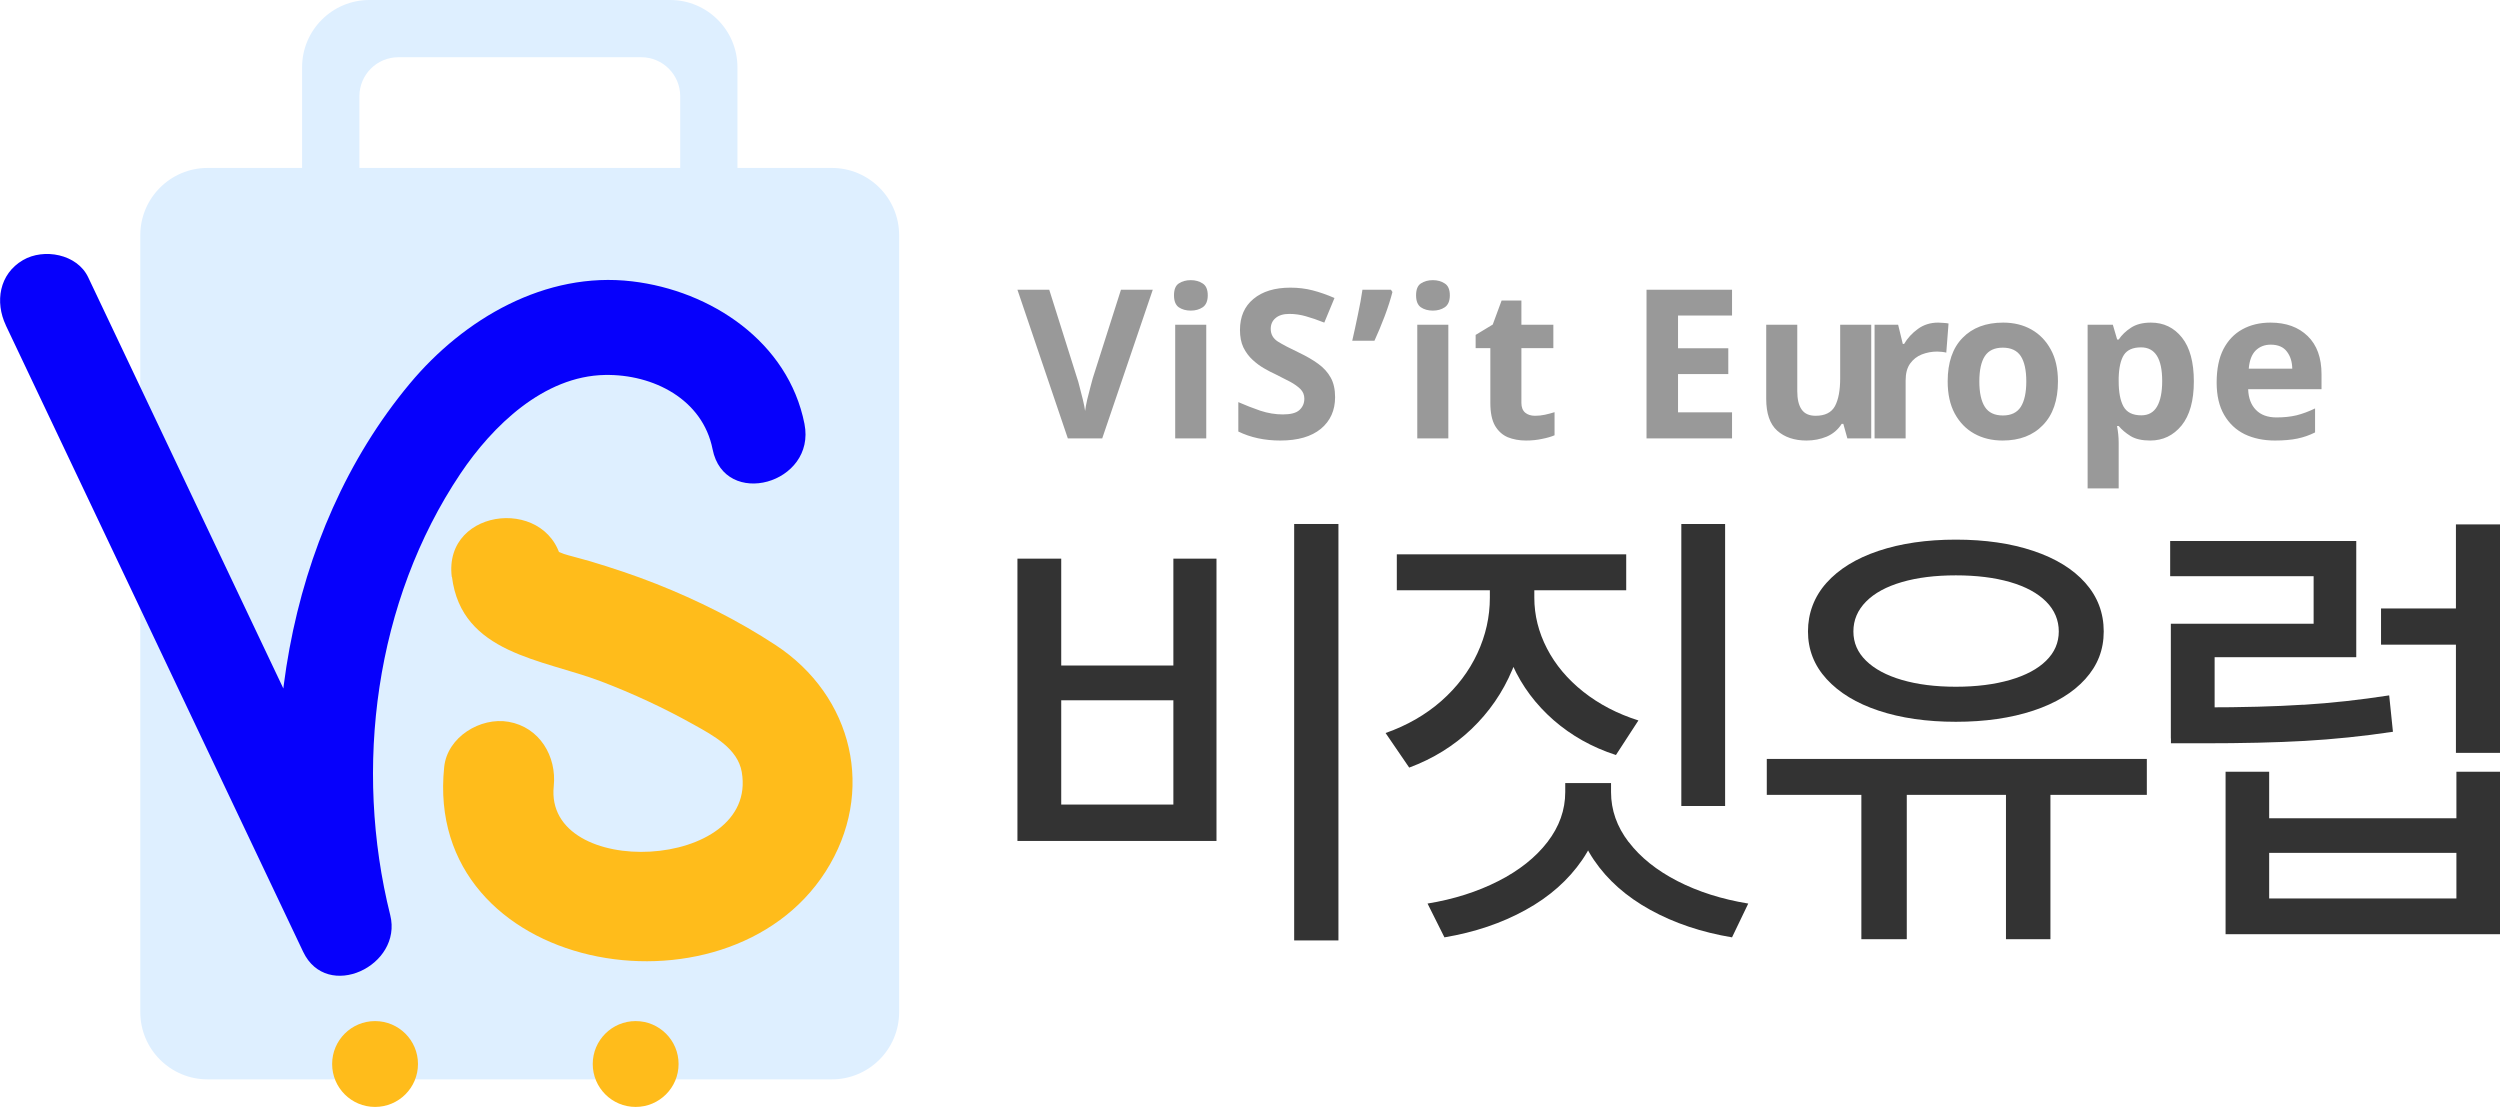
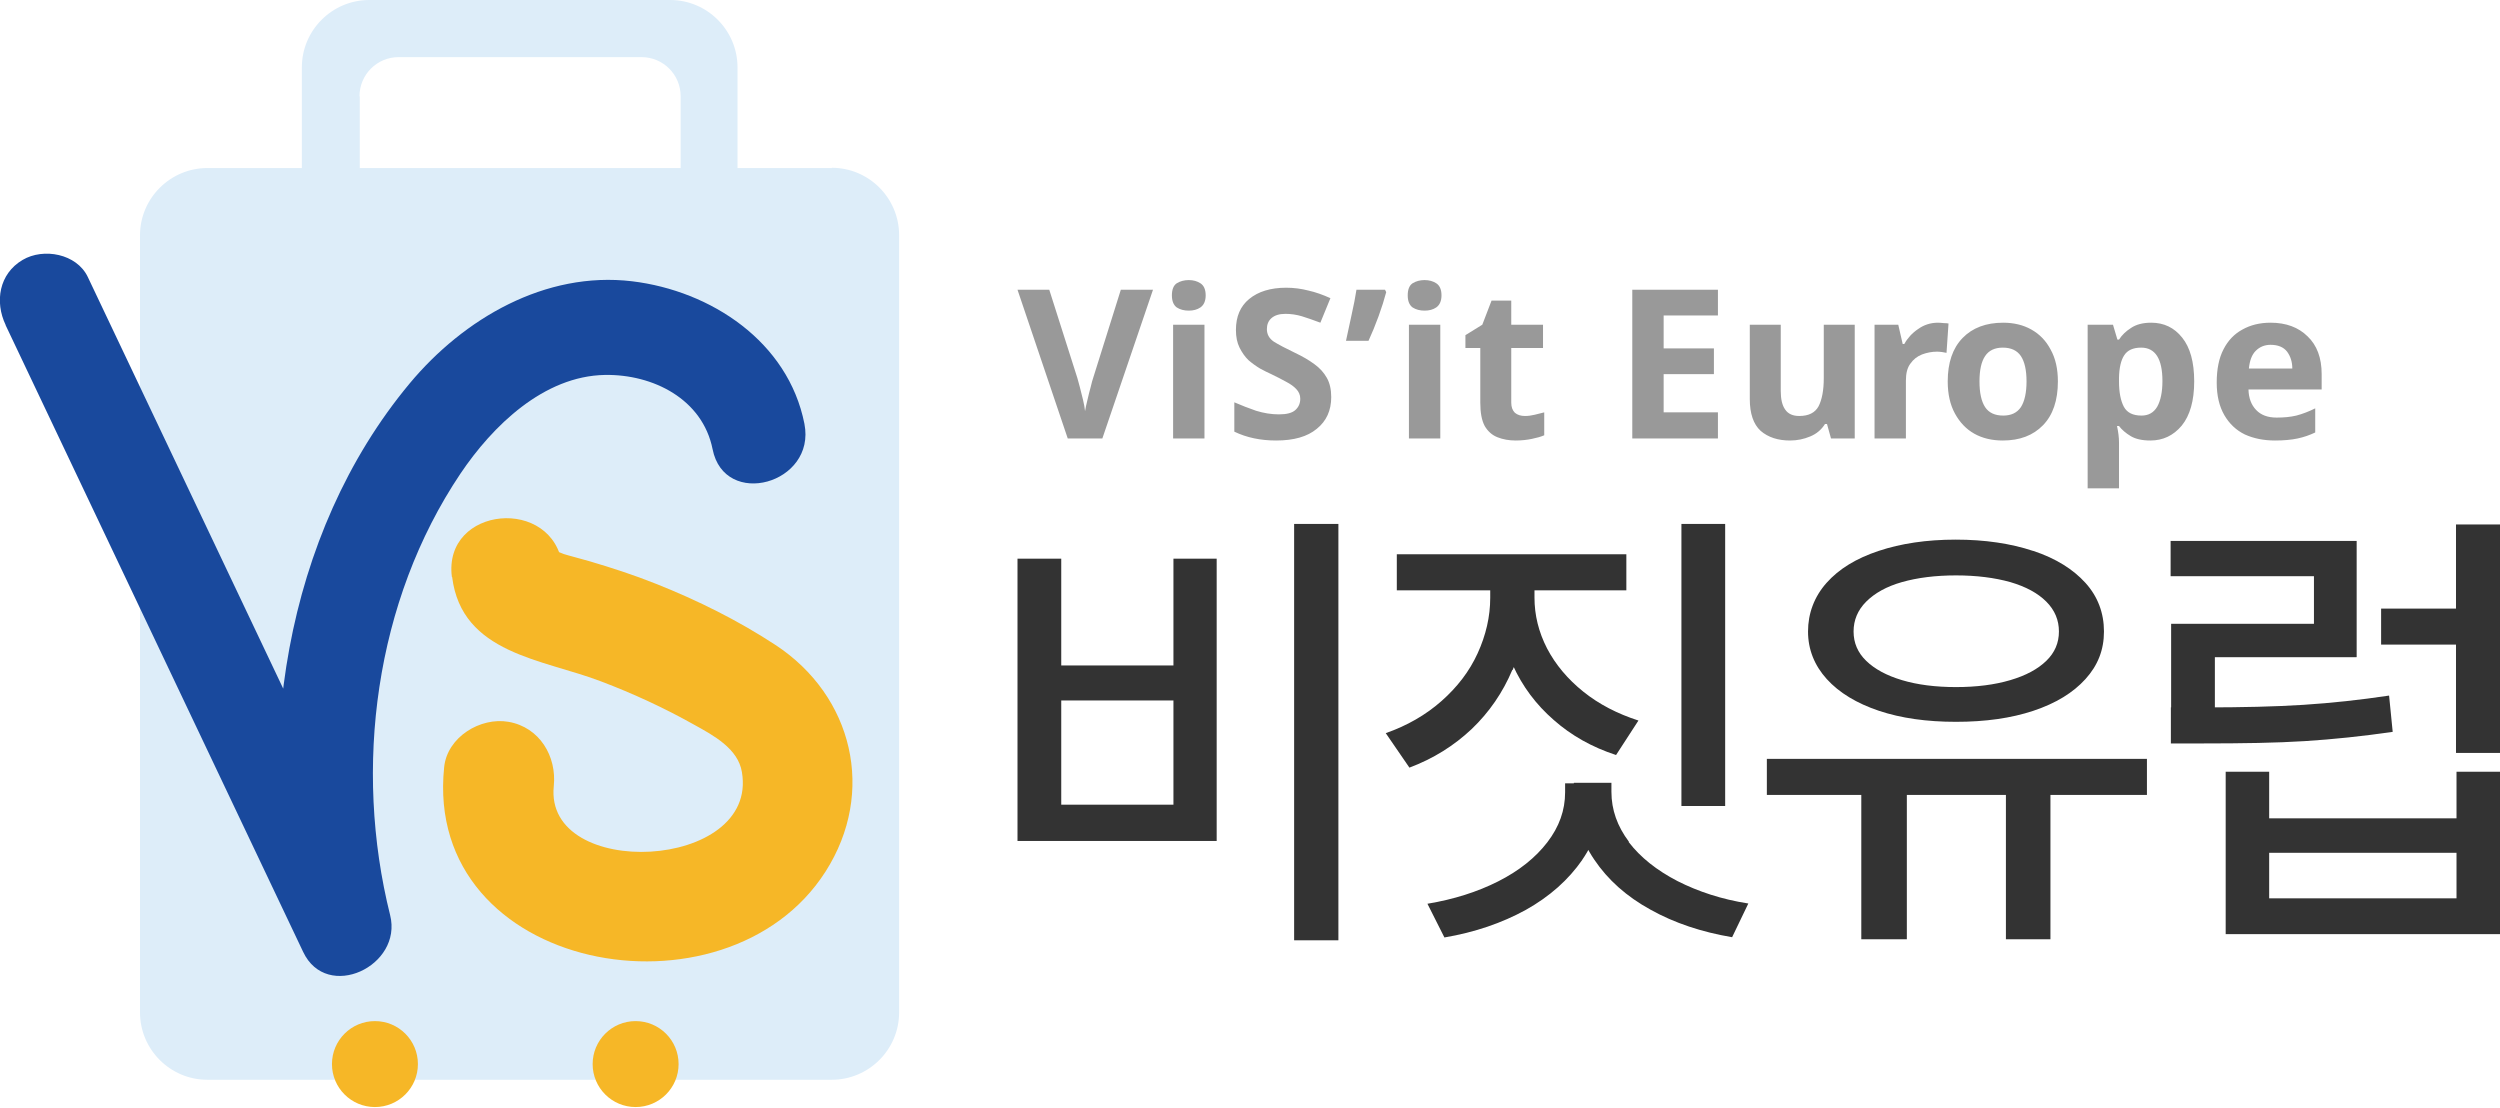
- <svg xmlns="http://www.w3.org/2000/svg" id="_레이어_2" data-name="레이어 2" viewBox="0 0 260.36 115.29">
+ <svg xmlns="http://www.w3.org/2000/svg" id="_레이어_2" data-name="레이어_2" viewBox="0 0 97.15 43.02">
  <defs>
    <style>
      .cls-1 {
        fill: #999;
        font-family: PretendardVariable-SemiBold, 'Pretendard Variable';
-         font-size: 21.68px;
+         font-size: 8.09px;
        font-variation-settings: 'wght' 600;
        font-weight: 600;
      }

      .cls-2 {
+         fill: #333;
+       }
+ 
+       .cls-3 {
+         fill: #f6b727;
+       }
+ 
+       .cls-4 {
        letter-spacing: .02em;
      }

-       .cls-3 {
-         letter-spacing: .03em;
-       }
- 
-       .cls-4 {
-         fill: #deefff;
-       }
- 
      .cls-5 {
-         letter-spacing: 0em;
+         fill: #19499d;
      }

      .cls-6 {
-         fill: #333;
+         fill: #ddedf9;
      }

      .cls-7 {
-         fill: #0600fc;
-       }
- 
-       .cls-8 {
-         fill: #ffbc1b;
+         letter-spacing: 0em;
      }
    </style>
  </defs>
-   <g id="_레이어_1-2" data-name="레이어 1">
+   <g id="_레이어_1-2" data-name="레이어_1">
    <g>
-       <path class="cls-4" d="M86.64,17.49h-9.84V7.01c0-3.87-3.14-7.01-7.01-7.01h-31.32c-3.87,0-7.01,3.14-7.01,7.01v10.48h-9.84c-3.87,0-7.01,3.14-7.01,7.01v80.9c0,3.87,3.14,7.01,7.01,7.01h65.01c3.87,0,7.01-3.14,7.01-7.01V24.5c0-3.87-3.14-7.01-7.01-7.01ZM37.43,10.02c0-2.24,1.82-4.06,4.06-4.06h25.29c2.24,0,4.06,1.82,4.06,4.06v7.47h-33.41v-7.47Z" />
+       <path class="cls-6" d="M32.33,6.53h-3.67v-3.91c0-1.44-1.17-2.62-2.62-2.62h-11.69c-1.44,0-2.62,1.17-2.62,2.62v3.91h-3.67c-1.44,0-2.62,1.17-2.62,2.62v30.19c0,1.44,1.17,2.62,2.62,2.62h24.26c1.44,0,2.62-1.17,2.62-2.62V9.14c0-1.44-1.17-2.62-2.62-2.62ZM13.97,3.74c0-.84.68-1.52,1.52-1.52h9.44c.84,0,1.52.68,1.52,1.52v2.79h-12.47v-2.79Z" />
      <g>
        <g>
-           <path class="cls-8" d="M47.07,60.08c1,8.01,9.42,8.56,15.52,10.88,3.33,1.27,6.56,2.77,9.67,4.51,2.03,1.13,4.57,2.49,4.99,4.93,1.78,10.32-20.61,11.3-19.58,1.47.32-3.11-1.48-6.14-4.71-6.7-2.92-.51-6.38,1.58-6.7,4.71-2.23,21.44,29.36,27.08,39.72,10.89,5.28-8.26,2.88-18.29-5.22-23.6-3.89-2.55-8.09-4.65-12.41-6.36-2.27-.9-4.59-1.67-6.93-2.37-.72-.22-2.38-.63-2.69-.75-2.26-.81-.41-.84-.15,1.29-.92-7.38-12.45-6.3-11.53,1.11h0Z" />
-           <path class="cls-7" d="M.6,33.87c10.32,21.75,20.65,43.5,30.97,65.25,2.47,5.21,10.39,1.47,9.07-3.82-3.83-15.35-1.59-32.69,7.31-45.97,3.34-4.98,8.68-10.17,15.06-10.28,5.02-.09,10.17,2.53,11.2,7.73,1.24,6.26,10.81,3.61,9.57-2.64-1.69-8.54-9.73-13.87-17.95-14.84-9.02-1.07-17.52,3.89-23.15,10.65-13.09,15.71-16.46,38.52-11.6,57.99,3.02-1.27,6.05-2.55,9.07-3.82-10.32-21.75-20.65-43.5-30.97-65.25-1.15-2.42-4.62-3.05-6.79-1.78-2.48,1.45-2.93,4.36-1.78,6.79h0Z" />
+           <path class="cls-3" d="M17.57,22.42c.37,2.99,3.52,3.19,5.79,4.06,1.24.47,2.45,1.03,3.61,1.68.76.42,1.71.93,1.86,1.84.66,3.85-7.69,4.22-7.31.55.12-1.16-.55-2.29-1.76-2.5-1.09-.19-2.38.59-2.5,1.76-.83,8,10.96,10.11,14.82,4.06,1.97-3.08,1.07-6.83-1.95-8.81-1.45-.95-3.02-1.73-4.63-2.37-.85-.34-1.71-.62-2.59-.88-.27-.08-.89-.24-1-.28-.84-.3-.15-.31-.05.48-.34-2.75-4.65-2.35-4.3.41h0Z" />
+           <path class="cls-5" d="M.22,12.64c3.85,8.12,7.71,16.23,11.56,24.35.92,1.95,3.88.55,3.38-1.43-1.43-5.73-.59-12.2,2.73-17.15,1.25-1.86,3.24-3.8,5.62-3.84,1.87-.03,3.79.94,4.18,2.88.46,2.34,4.03,1.35,3.57-.98-.63-3.19-3.63-5.17-6.7-5.54-3.37-.4-6.54,1.45-8.64,3.97-4.88,5.86-6.14,14.37-4.33,21.64l3.38-1.43c-3.85-8.12-7.71-16.23-11.56-24.35-.43-.9-1.72-1.14-2.53-.66-.92.54-1.09,1.63-.66,2.53H.22Z" />
        </g>
-         <circle class="cls-8" cx="39.06" cy="110.81" r="4.47" />
-         <circle class="cls-8" cx="66.2" cy="110.81" r="4.47" />
+         <circle class="cls-3" cx="14.57" cy="41.35" r="1.67" />
+         <circle class="cls-3" cx="24.7" cy="41.35" r="1.67" />
      </g>
      <g>
-         <path class="cls-6" d="M110.52,69.31h11.68v-11.13h4.49v29.4h-20.73v-29.4h4.56v11.13ZM122.2,83.79v-10.86h-11.68v10.86h11.68ZM139.39,97.94h-4.61v-43.37h4.61v43.37Z" />
-         <path class="cls-6" d="M157.49,69.76c-.99,2.36-2.41,4.41-4.25,6.17-1.84,1.75-4,3.09-6.48,4.01l-2.46-3.6c2.24-.79,4.17-1.9,5.81-3.34,1.63-1.44,2.88-3.09,3.75-4.96.87-1.87,1.3-3.8,1.3-5.79v-3.33h3.81v3.33c0,2.66-.49,5.16-1.48,7.52ZM169.36,61.47h-23.89v-3.74h23.89v3.74ZM164.78,89.55c-1.44,2.1-3.4,3.84-5.89,5.21-2.49,1.38-5.31,2.33-8.46,2.86l-1.76-3.52c2.74-.45,5.19-1.23,7.37-2.34,2.18-1.11,3.89-2.47,5.12-4.07,1.23-1.6,1.85-3.33,1.85-5.2v-.94h3.93v.94c0,2.61-.72,4.96-2.16,7.06ZM161.11,67.54c.88,1.7,2.14,3.2,3.78,4.5,1.64,1.3,3.56,2.3,5.74,2.99l-2.34,3.6c-2.48-.8-4.64-2.02-6.49-3.63-1.85-1.62-3.28-3.52-4.27-5.72-1-2.2-1.5-4.54-1.5-7.04v-3.33h3.76v3.33c0,1.83.44,3.6,1.32,5.3ZM169.62,87.69c1.22,1.6,2.92,2.96,5.08,4.07,2.16,1.11,4.62,1.89,7.37,2.34l-1.69,3.52c-3.17-.53-6.01-1.48-8.51-2.86-2.5-1.38-4.46-3.11-5.88-5.21-1.42-2.1-2.12-4.45-2.12-7.06v-.94h3.91v.94c0,1.87.61,3.6,1.83,5.2ZM179.66,83.94h-4.56v-29.37h4.56v29.37Z" />
-         <path class="cls-6" d="M223.58,82.78h-39.58v-3.74h39.58v3.74ZM211.75,57.37c2.33.78,4.14,1.89,5.42,3.33s1.92,3.13,1.92,5.06-.64,3.54-1.92,4.96c-1.28,1.42-3.09,2.52-5.42,3.29-2.33.77-5.02,1.16-8.06,1.16s-5.72-.39-8.04-1.16c-2.32-.77-4.12-1.87-5.42-3.29-1.3-1.42-1.94-3.08-1.94-4.96s.64-3.62,1.93-5.06c1.29-1.44,3.09-2.55,5.42-3.33s5.01-1.17,8.05-1.17,5.73.39,8.06,1.17ZM198.07,60.62c-1.61.47-2.85,1.14-3.73,2.03-.88.89-1.32,1.92-1.32,3.11s.44,2.19,1.32,3.05c.88.86,2.12,1.53,3.73,2,1.61.47,3.48.71,5.62.71s4.02-.24,5.65-.71c1.62-.47,2.88-1.14,3.75-2,.88-.86,1.32-1.88,1.32-3.05s-.44-2.23-1.32-3.11c-.88-.88-2.13-1.56-3.75-2.03-1.63-.47-3.51-.7-5.65-.7s-4.01.23-5.62.7ZM198.58,97.81h-4.73v-16.34h4.73v16.34ZM213.54,97.81h-4.63v-16.34h4.63v16.34Z" />
-         <path class="cls-6" d="M245.39,68.44h-14.75v8.47h-4.56v-11.95h14.87v-4.95h-14.94v-3.67h19.38v12.09ZM239.89,73.4c2.91-.18,5.89-.51,8.93-.98l.39,3.79c-3.14.47-6.2.78-9.17.95s-6.51.25-10.6.25h-3.35v-3.74h3.35c4.06,0,7.54-.09,10.45-.28ZM236.32,85.22h19.5v-4.85h4.54v16.92h-28.58v-16.92h4.54v4.85ZM255.82,93.57v-4.75h-19.5v4.75h19.5ZM257.02,67.14h-9.05v-3.77h9.05v3.77ZM260.36,78.41h-4.59v-23.8h4.59v23.8Z" />
+         <path class="cls-2" d="M41.24,25.86h4.36v-4.15h1.68v10.97h-7.74v-10.97h1.7v4.15ZM45.6,31.27v-4.05h-4.36v4.05h4.36ZM52.01,36.54h-1.72v-16.18h1.72v16.18Z" />
+         <path class="cls-2" d="M58.77,26.03c-.37.88-.9,1.65-1.58,2.3-.69.65-1.49,1.15-2.42,1.5l-.92-1.34c.83-.29,1.56-.71,2.17-1.25.61-.54,1.08-1.15,1.4-1.85.32-.7.49-1.42.49-2.16v-1.24h1.42v1.24c0,.99-.18,1.93-.55,2.81ZM63.2,22.94h-8.92v-1.4h8.92v1.4ZM61.49,33.41c-.54.78-1.27,1.43-2.2,1.95-.93.51-1.98.87-3.16,1.07l-.66-1.31c1.02-.17,1.94-.46,2.75-.87.81-.41,1.45-.92,1.91-1.52.46-.6.69-1.24.69-1.94v-.35h1.47v.35c0,.97-.27,1.85-.81,2.63ZM60.12,25.2c.33.63.8,1.19,1.41,1.68.61.49,1.33.86,2.14,1.12l-.87,1.34c-.92-.3-1.73-.75-2.42-1.36-.69-.6-1.22-1.31-1.59-2.13-.37-.82-.56-1.69-.56-2.63v-1.24h1.4v1.24c0,.68.16,1.34.49,1.98ZM63.29,32.72c.46.6,1.09,1.1,1.9,1.52.81.41,1.72.71,2.75.87l-.63,1.31c-1.18-.2-2.24-.55-3.17-1.07-.93-.51-1.66-1.16-2.19-1.95-.53-.78-.79-1.66-.79-2.63v-.35h1.46v.35c0,.7.23,1.34.68,1.94ZM67.04,31.32h-1.7v-10.96h1.7v10.96Z" />
+         <path class="cls-2" d="M83.43,30.89h-14.77v-1.4h14.77v1.4ZM79.02,21.41c.87.29,1.54.71,2.02,1.24s.72,1.17.72,1.89-.24,1.32-.72,1.85c-.48.53-1.15.94-2.02,1.23-.87.29-1.87.43-3.01.43s-2.13-.14-3-.43c-.86-.29-1.54-.7-2.02-1.23-.48-.53-.73-1.15-.73-1.85s.24-1.35.72-1.89c.48-.54,1.15-.95,2.02-1.24s1.87-.44,3-.44,2.14.15,3.01.44ZM73.91,22.62c-.6.17-1.06.43-1.39.76-.33.33-.49.72-.49,1.16s.16.82.49,1.14c.33.32.79.57,1.39.75.6.18,1.3.27,2.1.27s1.5-.09,2.11-.27c.61-.18,1.07-.43,1.4-.75.33-.32.49-.7.49-1.14s-.16-.83-.49-1.16c-.33-.33-.79-.58-1.4-.76-.61-.17-1.31-.26-2.11-.26s-1.5.09-2.1.26ZM74.1,36.5h-1.77v-6.1h1.77v6.1ZM79.68,36.5h-1.73v-6.1h1.73v6.1Z" />
+         <path class="cls-2" d="M91.57,25.54h-5.5v3.16h-1.7v-4.46h5.55v-1.85h-5.57v-1.37h7.23v4.51ZM89.51,27.39c1.09-.07,2.2-.19,3.33-.36l.14,1.41c-1.17.17-2.31.29-3.42.36s-2.43.09-3.95.09h-1.25v-1.4h1.25c1.51,0,2.81-.03,3.9-.1ZM88.18,31.8h7.28v-1.81h1.69v6.31h-10.66v-6.31h1.69v1.81ZM95.46,34.91v-1.77h-7.28v1.77h7.28ZM95.91,25.05h-3.38v-1.4h3.38v1.4ZM97.15,29.26h-1.71v-8.88h1.71v8.88Z" />
      </g>
-       <text class="cls-1" transform="translate(105.96 45.66)">
-         <tspan class="cls-3" x="0" y="0">ViS’it Eu</tspan>
-         <tspan class="cls-5" x="87.58" y="0">r</tspan>
-         <tspan class="cls-2" x="95.91" y="0">ope</tspan>
+       <text class="cls-1" transform="translate(39.54 17.04)">
+         <tspan class="cls-4" x="0" y="0">ViS’it Eu</tspan>
+         <tspan class="cls-7" x="32.68" y="0">r</tspan>
+         <tspan class="cls-4" x="35.79" y="0">ope</tspan>
      </text>
    </g>
  </g>
</svg>
